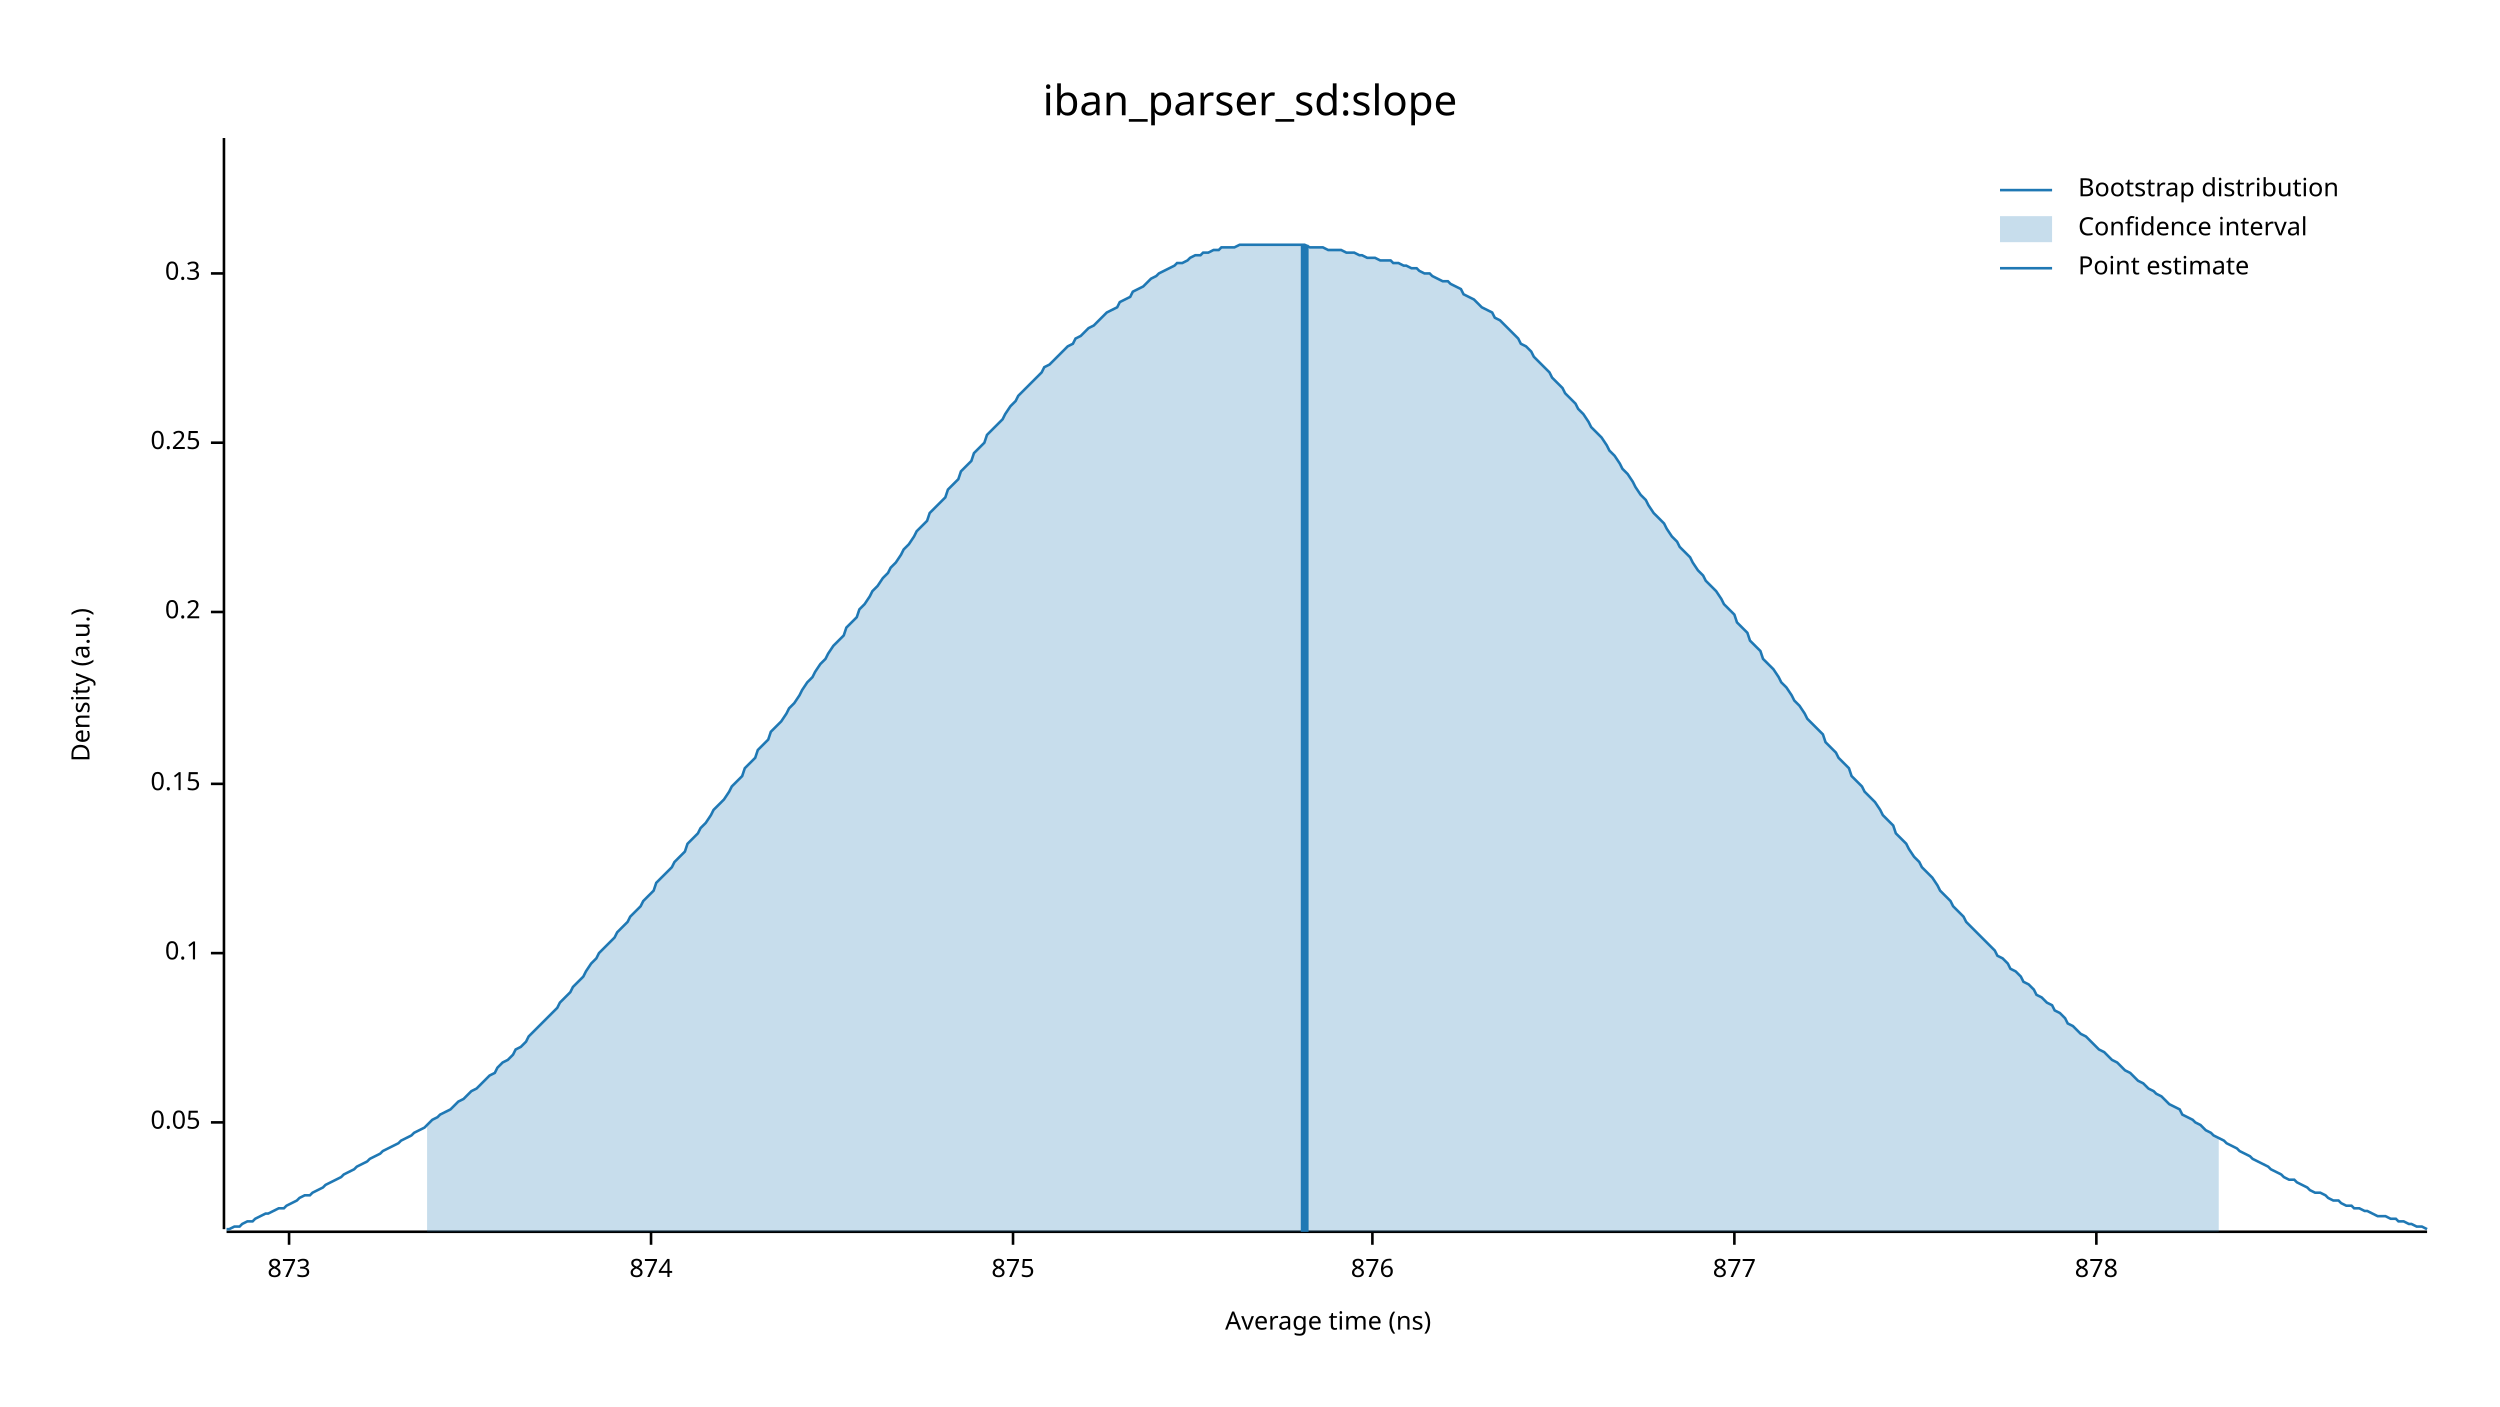
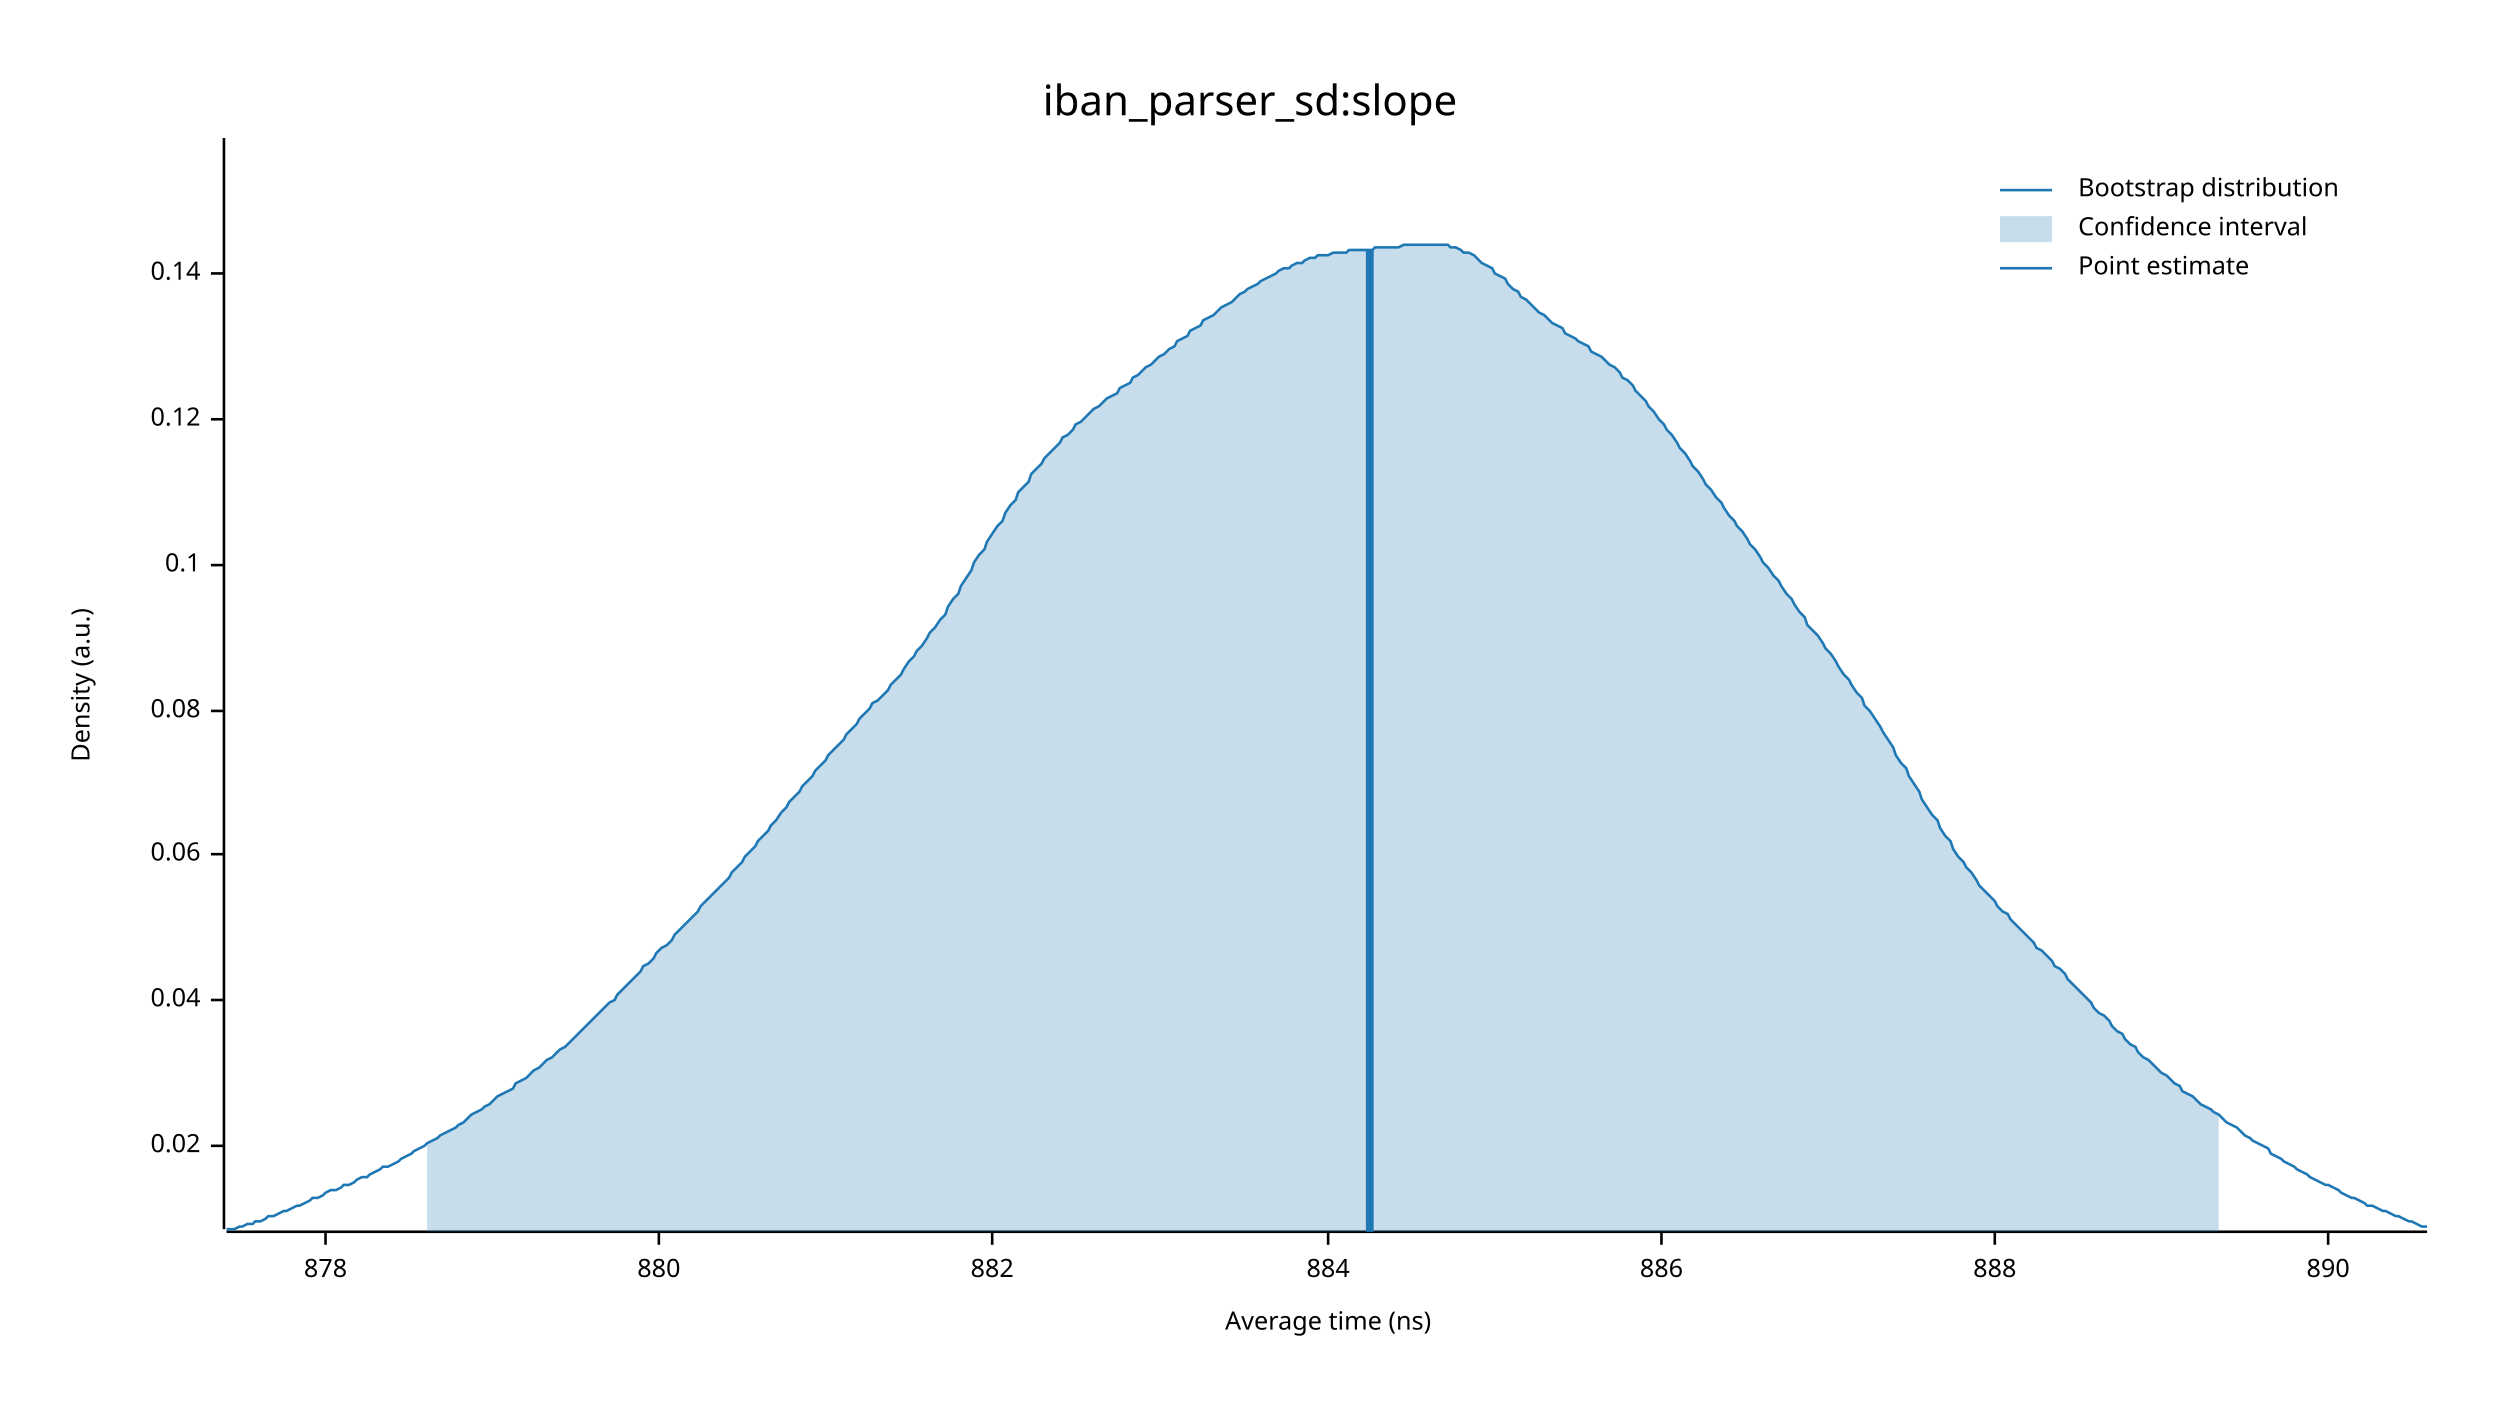
<svg xmlns="http://www.w3.org/2000/svg" width="960" height="540" viewBox="0 0 960 540">
  <text x="480" y="32" dy="0.76em" text-anchor="middle" font-family="sans-serif" font-size="16.129" opacity="1" fill="#000000">
iban_parser_sd:slope
</text>
  <text x="27" y="263" dy="0.76em" text-anchor="middle" font-family="sans-serif" font-size="9.677" opacity="1" fill="#000000" transform="rotate(270, 27, 263)">
Density (a.u.)
</text>
  <text x="510" y="513" dy="-0.5ex" text-anchor="middle" font-family="sans-serif" font-size="9.677" opacity="1" fill="#000000">
Average time (ns)
</text>
  <polyline fill="none" opacity="1" stroke="#000000" stroke-width="1" points="86,53 86,472 " />
-   <text x="77" y="431" dy="0.5ex" text-anchor="end" font-family="sans-serif" font-size="9.677" opacity="1" fill="#000000">
- 0.05
+   <text x="77" y="440" dy="0.5ex" text-anchor="end" font-family="sans-serif" font-size="9.677" opacity="1" fill="#000000">
+ 0.02
</text>
-   <polyline fill="none" opacity="1" stroke="#000000" stroke-width="1" points="81,431 86,431 " />
-   <text x="77" y="366" dy="0.5ex" text-anchor="end" font-family="sans-serif" font-size="9.677" opacity="1" fill="#000000">
+   <polyline fill="none" opacity="1" stroke="#000000" stroke-width="1" points="81,440 86,440 " />
+   <text x="77" y="384" dy="0.5ex" text-anchor="end" font-family="sans-serif" font-size="9.677" opacity="1" fill="#000000">
+ 0.04
+ </text>
+   <polyline fill="none" opacity="1" stroke="#000000" stroke-width="1" points="81,384 86,384 " />
+   <text x="77" y="328" dy="0.5ex" text-anchor="end" font-family="sans-serif" font-size="9.677" opacity="1" fill="#000000">
+ 0.06
+ </text>
+   <polyline fill="none" opacity="1" stroke="#000000" stroke-width="1" points="81,328 86,328 " />
+   <text x="77" y="273" dy="0.5ex" text-anchor="end" font-family="sans-serif" font-size="9.677" opacity="1" fill="#000000">
+ 0.08
+ </text>
+   <polyline fill="none" opacity="1" stroke="#000000" stroke-width="1" points="81,273 86,273 " />
+   <text x="77" y="217" dy="0.5ex" text-anchor="end" font-family="sans-serif" font-size="9.677" opacity="1" fill="#000000">
0.1
</text>
-   <polyline fill="none" opacity="1" stroke="#000000" stroke-width="1" points="81,366 86,366 " />
-   <text x="77" y="301" dy="0.5ex" text-anchor="end" font-family="sans-serif" font-size="9.677" opacity="1" fill="#000000">
- 0.15
+   <polyline fill="none" opacity="1" stroke="#000000" stroke-width="1" points="81,217 86,217 " />
+   <text x="77" y="161" dy="0.5ex" text-anchor="end" font-family="sans-serif" font-size="9.677" opacity="1" fill="#000000">
+ 0.12
</text>
-   <polyline fill="none" opacity="1" stroke="#000000" stroke-width="1" points="81,301 86,301 " />
-   <text x="77" y="235" dy="0.5ex" text-anchor="end" font-family="sans-serif" font-size="9.677" opacity="1" fill="#000000">
- 0.2
- </text>
-   <polyline fill="none" opacity="1" stroke="#000000" stroke-width="1" points="81,235 86,235 " />
-   <text x="77" y="170" dy="0.5ex" text-anchor="end" font-family="sans-serif" font-size="9.677" opacity="1" fill="#000000">
- 0.25
- </text>
-   <polyline fill="none" opacity="1" stroke="#000000" stroke-width="1" points="81,170 86,170 " />
+   <polyline fill="none" opacity="1" stroke="#000000" stroke-width="1" points="81,161 86,161 " />
  <text x="77" y="105" dy="0.5ex" text-anchor="end" font-family="sans-serif" font-size="9.677" opacity="1" fill="#000000">
- 0.3
+ 0.14
</text>
  <polyline fill="none" opacity="1" stroke="#000000" stroke-width="1" points="81,105 86,105 " />
  <polyline fill="none" opacity="1" stroke="#000000" stroke-width="1" points="87,473 932,473 " />
-   <text x="111" y="483" dy="0.76em" text-anchor="middle" font-family="sans-serif" font-size="9.677" opacity="1" fill="#000000">
- 873
- </text>
-   <polyline fill="none" opacity="1" stroke="#000000" stroke-width="1" points="111,473 111,478 " />
-   <text x="250" y="483" dy="0.76em" text-anchor="middle" font-family="sans-serif" font-size="9.677" opacity="1" fill="#000000">
- 874
- </text>
-   <polyline fill="none" opacity="1" stroke="#000000" stroke-width="1" points="250,473 250,478 " />
-   <text x="389" y="483" dy="0.76em" text-anchor="middle" font-family="sans-serif" font-size="9.677" opacity="1" fill="#000000">
- 875
- </text>
-   <polyline fill="none" opacity="1" stroke="#000000" stroke-width="1" points="389,473 389,478 " />
-   <text x="527" y="483" dy="0.76em" text-anchor="middle" font-family="sans-serif" font-size="9.677" opacity="1" fill="#000000">
- 876
- </text>
-   <polyline fill="none" opacity="1" stroke="#000000" stroke-width="1" points="527,473 527,478 " />
-   <text x="666" y="483" dy="0.76em" text-anchor="middle" font-family="sans-serif" font-size="9.677" opacity="1" fill="#000000">
- 877
- </text>
-   <polyline fill="none" opacity="1" stroke="#000000" stroke-width="1" points="666,473 666,478 " />
-   <text x="805" y="483" dy="0.76em" text-anchor="middle" font-family="sans-serif" font-size="9.677" opacity="1" fill="#000000">
+   <text x="125" y="483" dy="0.76em" text-anchor="middle" font-family="sans-serif" font-size="9.677" opacity="1" fill="#000000">
878
</text>
-   <polyline fill="none" opacity="1" stroke="#000000" stroke-width="1" points="805,473 805,478 " />
-   <polyline fill="none" opacity="1" stroke="#1F78B4" stroke-width="1" points="87,472 88,472 90,471 92,471 93,470 95,469 97,469 98,468 100,467 102,466 103,466 105,465 107,464 109,464 110,463 112,462 114,461 115,460 117,459 119,459 120,458 122,457 124,456 125,455 127,454 129,453 131,452 132,451 134,450 136,449 137,448 139,447 141,446 142,445 144,444 146,443 147,442 149,441 151,440 153,439 154,438 156,437 158,436 159,435 161,434 163,433 164,432 166,430 168,429 169,428 171,427 173,426 175,424 176,423 178,422 180,420 181,419 183,418 185,416 186,415 188,413 190,412 191,410 193,408 195,407 197,405 198,403 200,402 202,400 203,398 205,396 207,394 208,393 210,391 212,389 214,387 215,385 217,383 219,381 220,379 222,377 224,375 225,373 227,370 229,368 230,366 232,364 234,362 236,360 237,358 239,356 241,354 242,352 244,350 246,348 247,346 249,344 251,342 252,339 254,337 256,335 258,333 259,331 261,329 263,327 264,324 266,322 268,320 269,318 271,316 273,313 274,311 276,309 278,307 280,304 281,302 283,300 285,298 286,295 288,293 290,291 291,288 293,286 295,284 296,281 298,279 300,277 302,274 303,272 305,270 307,267 308,265 310,262 312,260 313,258 315,255 317,253 318,251 320,248 322,246 324,244 325,241 327,239 329,237 330,234 332,232 334,229 335,227 337,225 339,222 341,220 342,218 344,216 346,213 347,211 349,209 351,206 352,204 354,202 356,200 357,197 359,195 361,193 363,191 364,188 366,186 368,184 369,181 371,179 373,177 374,174 376,172 378,170 379,167 381,165 383,163 385,161 386,159 388,156 390,154 391,152 393,150 395,148 396,147 398,145 400,143 401,141 403,140 405,138 407,136 408,135 410,133 412,132 413,130 415,129 417,127 418,126 420,125 422,123 423,122 425,120 427,119 429,118 430,116 432,115 434,114 435,112 437,111 439,110 440,109 442,107 444,106 445,105 447,104 449,103 451,102 452,101 454,101 456,100 457,99 459,98 461,98 462,97 464,97 466,96 468,96 469,95 471,95 473,95 474,95 476,94 478,94 479,94 481,94 483,94 484,94 486,94 488,94 490,94 491,94 493,94 495,94 496,94 498,94 500,94 501,94 503,95 505,95 506,95 508,95 510,96 512,96 513,96 515,96 517,97 518,97 520,97 522,98 523,98 525,99 527,99 528,99 530,100 532,100 534,100 535,101 537,101 539,102 540,102 542,103 544,103 545,104 547,105 549,105 550,106 552,107 554,108 556,108 557,109 559,110 561,111 562,113 564,114 566,115 567,116 569,118 571,119 573,120 574,122 576,123 578,125 579,126 581,128 583,130 584,132 586,133 588,135 589,137 591,139 593,141 595,143 596,145 598,147 600,149 601,151 603,153 605,155 606,157 608,159 610,162 611,164 613,166 615,168 617,171 618,173 620,175 622,178 623,180 625,182 627,185 628,187 630,190 632,192 633,194 635,197 637,199 639,201 640,203 642,206 644,208 645,210 647,212 649,214 650,216 652,219 654,221 655,223 657,225 659,227 661,230 662,232 664,234 666,236 667,239 669,241 671,243 672,246 674,248 676,250 677,253 679,255 681,257 683,260 684,262 686,264 688,267 689,269 691,271 693,274 694,276 696,278 698,280 700,282 701,285 703,287 705,289 706,291 708,293 710,295 711,298 713,300 715,302 716,304 718,306 720,308 722,311 723,313 725,315 727,317 728,320 730,322 732,324 733,326 735,329 737,331 738,333 740,335 742,337 744,340 745,342 747,344 749,346 750,348 752,350 754,352 755,354 757,356 759,358 760,359 762,361 764,363 766,365 767,367 769,368 771,370 772,372 774,373 776,375 777,377 779,378 781,380 782,382 784,383 786,385 788,386 789,388 791,389 793,391 794,393 796,394 798,396 799,397 801,398 803,400 804,401 806,403 808,404 810,406 811,407 813,408 815,410 816,411 818,412 820,414 821,415 823,416 825,418 827,419 828,420 830,421 832,423 833,424 835,425 837,426 838,428 840,429 842,430 843,431 845,432 847,434 849,435 850,436 852,437 854,438 855,439 857,440 859,441 860,442 862,443 864,444 865,445 867,446 869,447 871,448 872,449 874,450 876,451 877,452 879,453 881,453 882,454 884,455 886,456 887,457 889,458 891,458 893,459 894,460 896,461 898,461 899,462 901,463 903,463 904,464 906,464 908,465 909,465 911,466 913,467 915,467 916,467 918,468 920,468 921,469 923,469 925,470 926,470 928,471 930,471 932,472 " />
-   <polygon opacity="0.25" fill="#1F78B4" points="164,432 166,430 168,429 169,428 171,427 173,426 175,424 176,423 178,422 180,420 181,419 183,418 185,416 186,415 188,413 190,412 191,410 193,408 195,407 197,405 198,403 200,402 202,400 203,398 205,396 207,394 208,393 210,391 212,389 214,387 215,385 217,383 219,381 220,379 222,377 224,375 225,373 227,370 229,368 230,366 232,364 234,362 236,360 237,358 239,356 241,354 242,352 244,350 246,348 247,346 249,344 251,342 252,339 254,337 256,335 258,333 259,331 261,329 263,327 264,324 266,322 268,320 269,318 271,316 273,313 274,311 276,309 278,307 280,304 281,302 283,300 285,298 286,295 288,293 290,291 291,288 293,286 295,284 296,281 298,279 300,277 302,274 303,272 305,270 307,267 308,265 310,262 312,260 313,258 315,255 317,253 318,251 320,248 322,246 324,244 325,241 327,239 329,237 330,234 332,232 334,229 335,227 337,225 339,222 341,220 342,218 344,216 346,213 347,211 349,209 351,206 352,204 354,202 356,200 357,197 359,195 361,193 363,191 364,188 366,186 368,184 369,181 371,179 373,177 374,174 376,172 378,170 379,167 381,165 383,163 385,161 386,159 388,156 390,154 391,152 393,150 395,148 396,147 398,145 400,143 401,141 403,140 405,138 407,136 408,135 410,133 412,132 413,130 415,129 417,127 418,126 420,125 422,123 423,122 425,120 427,119 429,118 430,116 432,115 434,114 435,112 437,111 439,110 440,109 442,107 444,106 445,105 447,104 449,103 451,102 452,101 454,101 456,100 457,99 459,98 461,98 462,97 464,97 466,96 468,96 469,95 471,95 473,95 474,95 476,94 478,94 479,94 481,94 483,94 484,94 486,94 488,94 490,94 491,94 493,94 495,94 496,94 498,94 500,94 501,94 503,95 505,95 506,95 508,95 510,96 512,96 513,96 515,96 517,97 518,97 520,97 522,98 523,98 525,99 527,99 528,99 530,100 532,100 534,100 535,101 537,101 539,102 540,102 542,103 544,103 545,104 547,105 549,105 550,106 552,107 554,108 556,108 557,109 559,110 561,111 562,113 564,114 566,115 567,116 569,118 571,119 573,120 574,122 576,123 578,125 579,126 581,128 583,130 584,132 586,133 588,135 589,137 591,139 593,141 595,143 596,145 598,147 600,149 601,151 603,153 605,155 606,157 608,159 610,162 611,164 613,166 615,168 617,171 618,173 620,175 622,178 623,180 625,182 627,185 628,187 630,190 632,192 633,194 635,197 637,199 639,201 640,203 642,206 644,208 645,210 647,212 649,214 650,216 652,219 654,221 655,223 657,225 659,227 661,230 662,232 664,234 666,236 667,239 669,241 671,243 672,246 674,248 676,250 677,253 679,255 681,257 683,260 684,262 686,264 688,267 689,269 691,271 693,274 694,276 696,278 698,280 700,282 701,285 703,287 705,289 706,291 708,293 710,295 711,298 713,300 715,302 716,304 718,306 720,308 722,311 723,313 725,315 727,317 728,320 730,322 732,324 733,326 735,329 737,331 738,333 740,335 742,337 744,340 745,342 747,344 749,346 750,348 752,350 754,352 755,354 757,356 759,358 760,359 762,361 764,363 766,365 767,367 769,368 771,370 772,372 774,373 776,375 777,377 779,378 781,380 782,382 784,383 786,385 788,386 789,388 791,389 793,391 794,393 796,394 798,396 799,397 801,398 803,400 804,401 806,403 808,404 810,406 811,407 813,408 815,410 816,411 818,412 820,414 821,415 823,416 825,418 827,419 828,420 830,421 832,423 833,424 835,425 837,426 838,428 840,429 842,430 843,431 845,432 847,434 849,435 850,436 852,437 852,473 164,473 " />
-   <polyline fill="none" opacity="1" stroke="#1F78B4" stroke-width="3" points="501,473 501,94 " />
+   <polyline fill="none" opacity="1" stroke="#000000" stroke-width="1" points="125,473 125,478 " />
+   <text x="253" y="483" dy="0.76em" text-anchor="middle" font-family="sans-serif" font-size="9.677" opacity="1" fill="#000000">
+ 880
+ </text>
+   <polyline fill="none" opacity="1" stroke="#000000" stroke-width="1" points="253,473 253,478 " />
+   <text x="381" y="483" dy="0.76em" text-anchor="middle" font-family="sans-serif" font-size="9.677" opacity="1" fill="#000000">
+ 882
+ </text>
+   <polyline fill="none" opacity="1" stroke="#000000" stroke-width="1" points="381,473 381,478 " />
+   <text x="510" y="483" dy="0.76em" text-anchor="middle" font-family="sans-serif" font-size="9.677" opacity="1" fill="#000000">
+ 884
+ </text>
+   <polyline fill="none" opacity="1" stroke="#000000" stroke-width="1" points="510,473 510,478 " />
+   <text x="638" y="483" dy="0.76em" text-anchor="middle" font-family="sans-serif" font-size="9.677" opacity="1" fill="#000000">
+ 886
+ </text>
+   <polyline fill="none" opacity="1" stroke="#000000" stroke-width="1" points="638,473 638,478 " />
+   <text x="766" y="483" dy="0.76em" text-anchor="middle" font-family="sans-serif" font-size="9.677" opacity="1" fill="#000000">
+ 888
+ </text>
+   <polyline fill="none" opacity="1" stroke="#000000" stroke-width="1" points="766,473 766,478 " />
+   <text x="894" y="483" dy="0.76em" text-anchor="middle" font-family="sans-serif" font-size="9.677" opacity="1" fill="#000000">
+ 890
+ </text>
+   <polyline fill="none" opacity="1" stroke="#000000" stroke-width="1" points="894,473 894,478 " />
+   <polyline fill="none" opacity="1" stroke="#1F78B4" stroke-width="1" points="87,472 88,472 90,472 92,471 93,471 95,470 97,470 98,469 100,469 102,468 103,467 105,467 107,466 109,465 110,465 112,464 114,463 115,463 117,462 119,461 120,460 122,460 124,459 125,458 127,457 129,457 131,456 132,455 134,455 136,454 137,453 139,452 141,452 142,451 144,450 146,449 147,448 149,448 151,447 153,446 154,445 156,444 158,443 159,442 161,441 163,440 164,439 166,438 168,437 169,436 171,435 173,434 175,433 176,432 178,431 180,429 181,428 183,427 185,426 186,425 188,424 190,422 191,421 193,420 195,419 197,418 198,416 200,415 202,414 203,413 205,411 207,410 208,409 210,407 212,406 214,404 215,403 217,402 219,400 220,399 222,397 224,395 225,394 227,392 229,390 230,389 232,387 234,385 236,384 237,382 239,380 241,378 242,377 244,375 246,373 247,371 249,370 251,368 252,366 254,364 256,363 258,361 259,359 261,357 263,355 264,354 266,352 268,350 269,348 271,346 273,344 274,343 276,341 278,339 280,337 281,335 283,333 285,331 286,329 288,327 290,325 291,323 293,321 295,319 296,317 298,315 300,312 302,310 303,308 305,306 307,304 308,302 310,300 312,298 313,296 315,294 317,292 318,290 320,288 322,286 324,284 325,282 327,280 329,278 330,276 332,274 334,272 335,270 337,269 339,267 341,265 342,263 344,261 346,259 347,257 349,254 351,252 352,250 354,248 356,245 357,243 359,241 361,238 363,236 364,233 366,230 368,228 369,225 371,222 373,219 374,216 376,213 378,211 379,208 381,205 383,202 385,200 386,197 388,194 390,192 391,189 393,187 395,185 396,182 398,180 400,178 401,176 403,174 405,172 407,170 408,168 410,167 412,165 413,163 415,162 417,160 418,159 420,157 422,156 423,155 425,153 427,152 429,151 430,149 432,148 434,147 435,145 437,144 439,142 440,141 442,140 444,138 445,137 447,136 449,134 451,133 452,131 454,130 456,129 457,127 459,126 461,125 462,123 464,122 466,121 468,119 469,118 471,117 473,116 474,115 476,113 478,112 479,111 481,110 483,109 484,108 486,107 488,106 490,105 491,104 493,103 495,103 496,102 498,101 500,101 501,100 503,99 505,99 506,98 508,98 510,98 512,97 513,97 515,97 517,97 518,96 520,96 522,96 523,96 525,96 527,96 528,95 530,95 532,95 534,95 535,95 537,95 539,94 540,94 542,94 544,94 545,94 547,94 549,94 550,94 552,94 554,94 556,94 557,95 559,95 561,96 562,97 564,97 566,98 567,99 569,101 571,102 573,103 574,105 576,106 578,107 579,109 581,111 583,112 584,114 586,115 588,117 589,118 591,120 593,121 595,123 596,124 598,125 600,126 601,128 603,129 605,130 606,131 608,132 610,133 611,135 613,136 615,137 617,139 618,140 620,141 622,143 623,145 625,146 627,148 628,150 630,152 632,154 633,156 635,158 637,161 639,163 640,165 642,167 644,170 645,172 647,174 649,177 650,179 652,181 654,184 655,186 657,188 659,191 661,193 662,195 664,198 666,200 667,202 669,204 671,207 672,209 674,211 676,214 677,216 679,218 681,221 683,223 684,225 686,228 688,230 689,232 691,235 693,237 694,240 696,242 698,244 700,247 701,249 703,251 705,254 706,256 708,259 710,261 711,263 713,266 715,268 716,271 718,273 720,276 722,279 723,281 725,284 727,287 728,290 730,293 732,295 733,298 735,301 737,304 738,307 740,310 742,313 744,315 745,318 747,321 749,323 750,326 752,329 754,331 755,333 757,335 759,338 760,340 762,342 764,344 766,346 767,348 769,350 771,351 772,353 774,355 776,357 777,358 779,360 781,362 782,364 784,365 786,367 788,369 789,371 791,372 793,374 794,376 796,378 798,380 799,381 801,383 803,385 804,387 806,389 808,390 810,392 811,394 813,396 815,397 816,399 818,401 820,402 821,404 823,406 825,407 827,409 828,410 830,412 832,413 833,414 835,416 837,417 838,419 840,420 842,421 843,422 845,424 847,425 849,426 850,427 852,428 854,430 855,431 857,432 859,433 860,434 862,436 864,437 865,438 867,439 869,440 871,441 872,443 874,444 876,445 877,446 879,447 881,448 882,449 884,450 886,451 887,452 889,453 891,454 893,455 894,455 896,456 898,457 899,458 901,459 903,460 904,460 906,461 908,462 909,463 911,463 913,464 915,465 916,465 918,466 920,467 921,467 923,468 925,469 926,469 928,470 930,471 932,471 " />
+   <polygon opacity="0.25" fill="#1F78B4" points="164,439 166,438 168,437 169,436 171,435 173,434 175,433 176,432 178,431 180,429 181,428 183,427 185,426 186,425 188,424 190,422 191,421 193,420 195,419 197,418 198,416 200,415 202,414 203,413 205,411 207,410 208,409 210,407 212,406 214,404 215,403 217,402 219,400 220,399 222,397 224,395 225,394 227,392 229,390 230,389 232,387 234,385 236,384 237,382 239,380 241,378 242,377 244,375 246,373 247,371 249,370 251,368 252,366 254,364 256,363 258,361 259,359 261,357 263,355 264,354 266,352 268,350 269,348 271,346 273,344 274,343 276,341 278,339 280,337 281,335 283,333 285,331 286,329 288,327 290,325 291,323 293,321 295,319 296,317 298,315 300,312 302,310 303,308 305,306 307,304 308,302 310,300 312,298 313,296 315,294 317,292 318,290 320,288 322,286 324,284 325,282 327,280 329,278 330,276 332,274 334,272 335,270 337,269 339,267 341,265 342,263 344,261 346,259 347,257 349,254 351,252 352,250 354,248 356,245 357,243 359,241 361,238 363,236 364,233 366,230 368,228 369,225 371,222 373,219 374,216 376,213 378,211 379,208 381,205 383,202 385,200 386,197 388,194 390,192 391,189 393,187 395,185 396,182 398,180 400,178 401,176 403,174 405,172 407,170 408,168 410,167 412,165 413,163 415,162 417,160 418,159 420,157 422,156 423,155 425,153 427,152 429,151 430,149 432,148 434,147 435,145 437,144 439,142 440,141 442,140 444,138 445,137 447,136 449,134 451,133 452,131 454,130 456,129 457,127 459,126 461,125 462,123 464,122 466,121 468,119 469,118 471,117 473,116 474,115 476,113 478,112 479,111 481,110 483,109 484,108 486,107 488,106 490,105 491,104 493,103 495,103 496,102 498,101 500,101 501,100 503,99 505,99 506,98 508,98 510,98 512,97 513,97 515,97 517,97 518,96 520,96 522,96 523,96 525,96 527,96 528,95 530,95 532,95 534,95 535,95 537,95 539,94 540,94 542,94 544,94 545,94 547,94 549,94 550,94 552,94 554,94 556,94 557,95 559,95 561,96 562,97 564,97 566,98 567,99 569,101 571,102 573,103 574,105 576,106 578,107 579,109 581,111 583,112 584,114 586,115 588,117 589,118 591,120 593,121 595,123 596,124 598,125 600,126 601,128 603,129 605,130 606,131 608,132 610,133 611,135 613,136 615,137 617,139 618,140 620,141 622,143 623,145 625,146 627,148 628,150 630,152 632,154 633,156 635,158 637,161 639,163 640,165 642,167 644,170 645,172 647,174 649,177 650,179 652,181 654,184 655,186 657,188 659,191 661,193 662,195 664,198 666,200 667,202 669,204 671,207 672,209 674,211 676,214 677,216 679,218 681,221 683,223 684,225 686,228 688,230 689,232 691,235 693,237 694,240 696,242 698,244 700,247 701,249 703,251 705,254 706,256 708,259 710,261 711,263 713,266 715,268 716,271 718,273 720,276 722,279 723,281 725,284 727,287 728,290 730,293 732,295 733,298 735,301 737,304 738,307 740,310 742,313 744,315 745,318 747,321 749,323 750,326 752,329 754,331 755,333 757,335 759,338 760,340 762,342 764,344 766,346 767,348 769,350 771,351 772,353 774,355 776,357 777,358 779,360 781,362 782,364 784,365 786,367 788,369 789,371 791,372 793,374 794,376 796,378 798,380 799,381 801,383 803,385 804,387 806,389 808,390 810,392 811,394 813,396 815,397 816,399 818,401 820,402 821,404 823,406 825,407 827,409 828,410 830,412 832,413 833,414 835,416 837,417 838,419 840,420 842,421 843,422 845,424 847,425 849,426 850,427 852,428 852,473 164,473 " />
+   <polyline fill="none" opacity="1" stroke="#1F78B4" stroke-width="3" points="526,473 526,96 " />
  <text x="798" y="68" dy="0.76em" text-anchor="start" font-family="sans-serif" font-size="9.677" opacity="1" fill="#000000">
Bootstrap distribution
</text>
  <text x="798" y="83" dy="0.76em" text-anchor="start" font-family="sans-serif" font-size="9.677" opacity="1" fill="#000000">
Confidence interval
</text>
  <text x="798" y="98" dy="0.76em" text-anchor="start" font-family="sans-serif" font-size="9.677" opacity="1" fill="#000000">
Point estimate
</text>
  <polyline fill="none" opacity="1" stroke="#1F78B4" stroke-width="1" points="768,73 788,73 " />
  <rect x="768" y="83" width="20" height="10" opacity="0.25" fill="#1F78B4" stroke="none" />
  <polyline fill="none" opacity="1" stroke="#1F78B4" stroke-width="1" points="768,103 788,103 " />
</svg>
